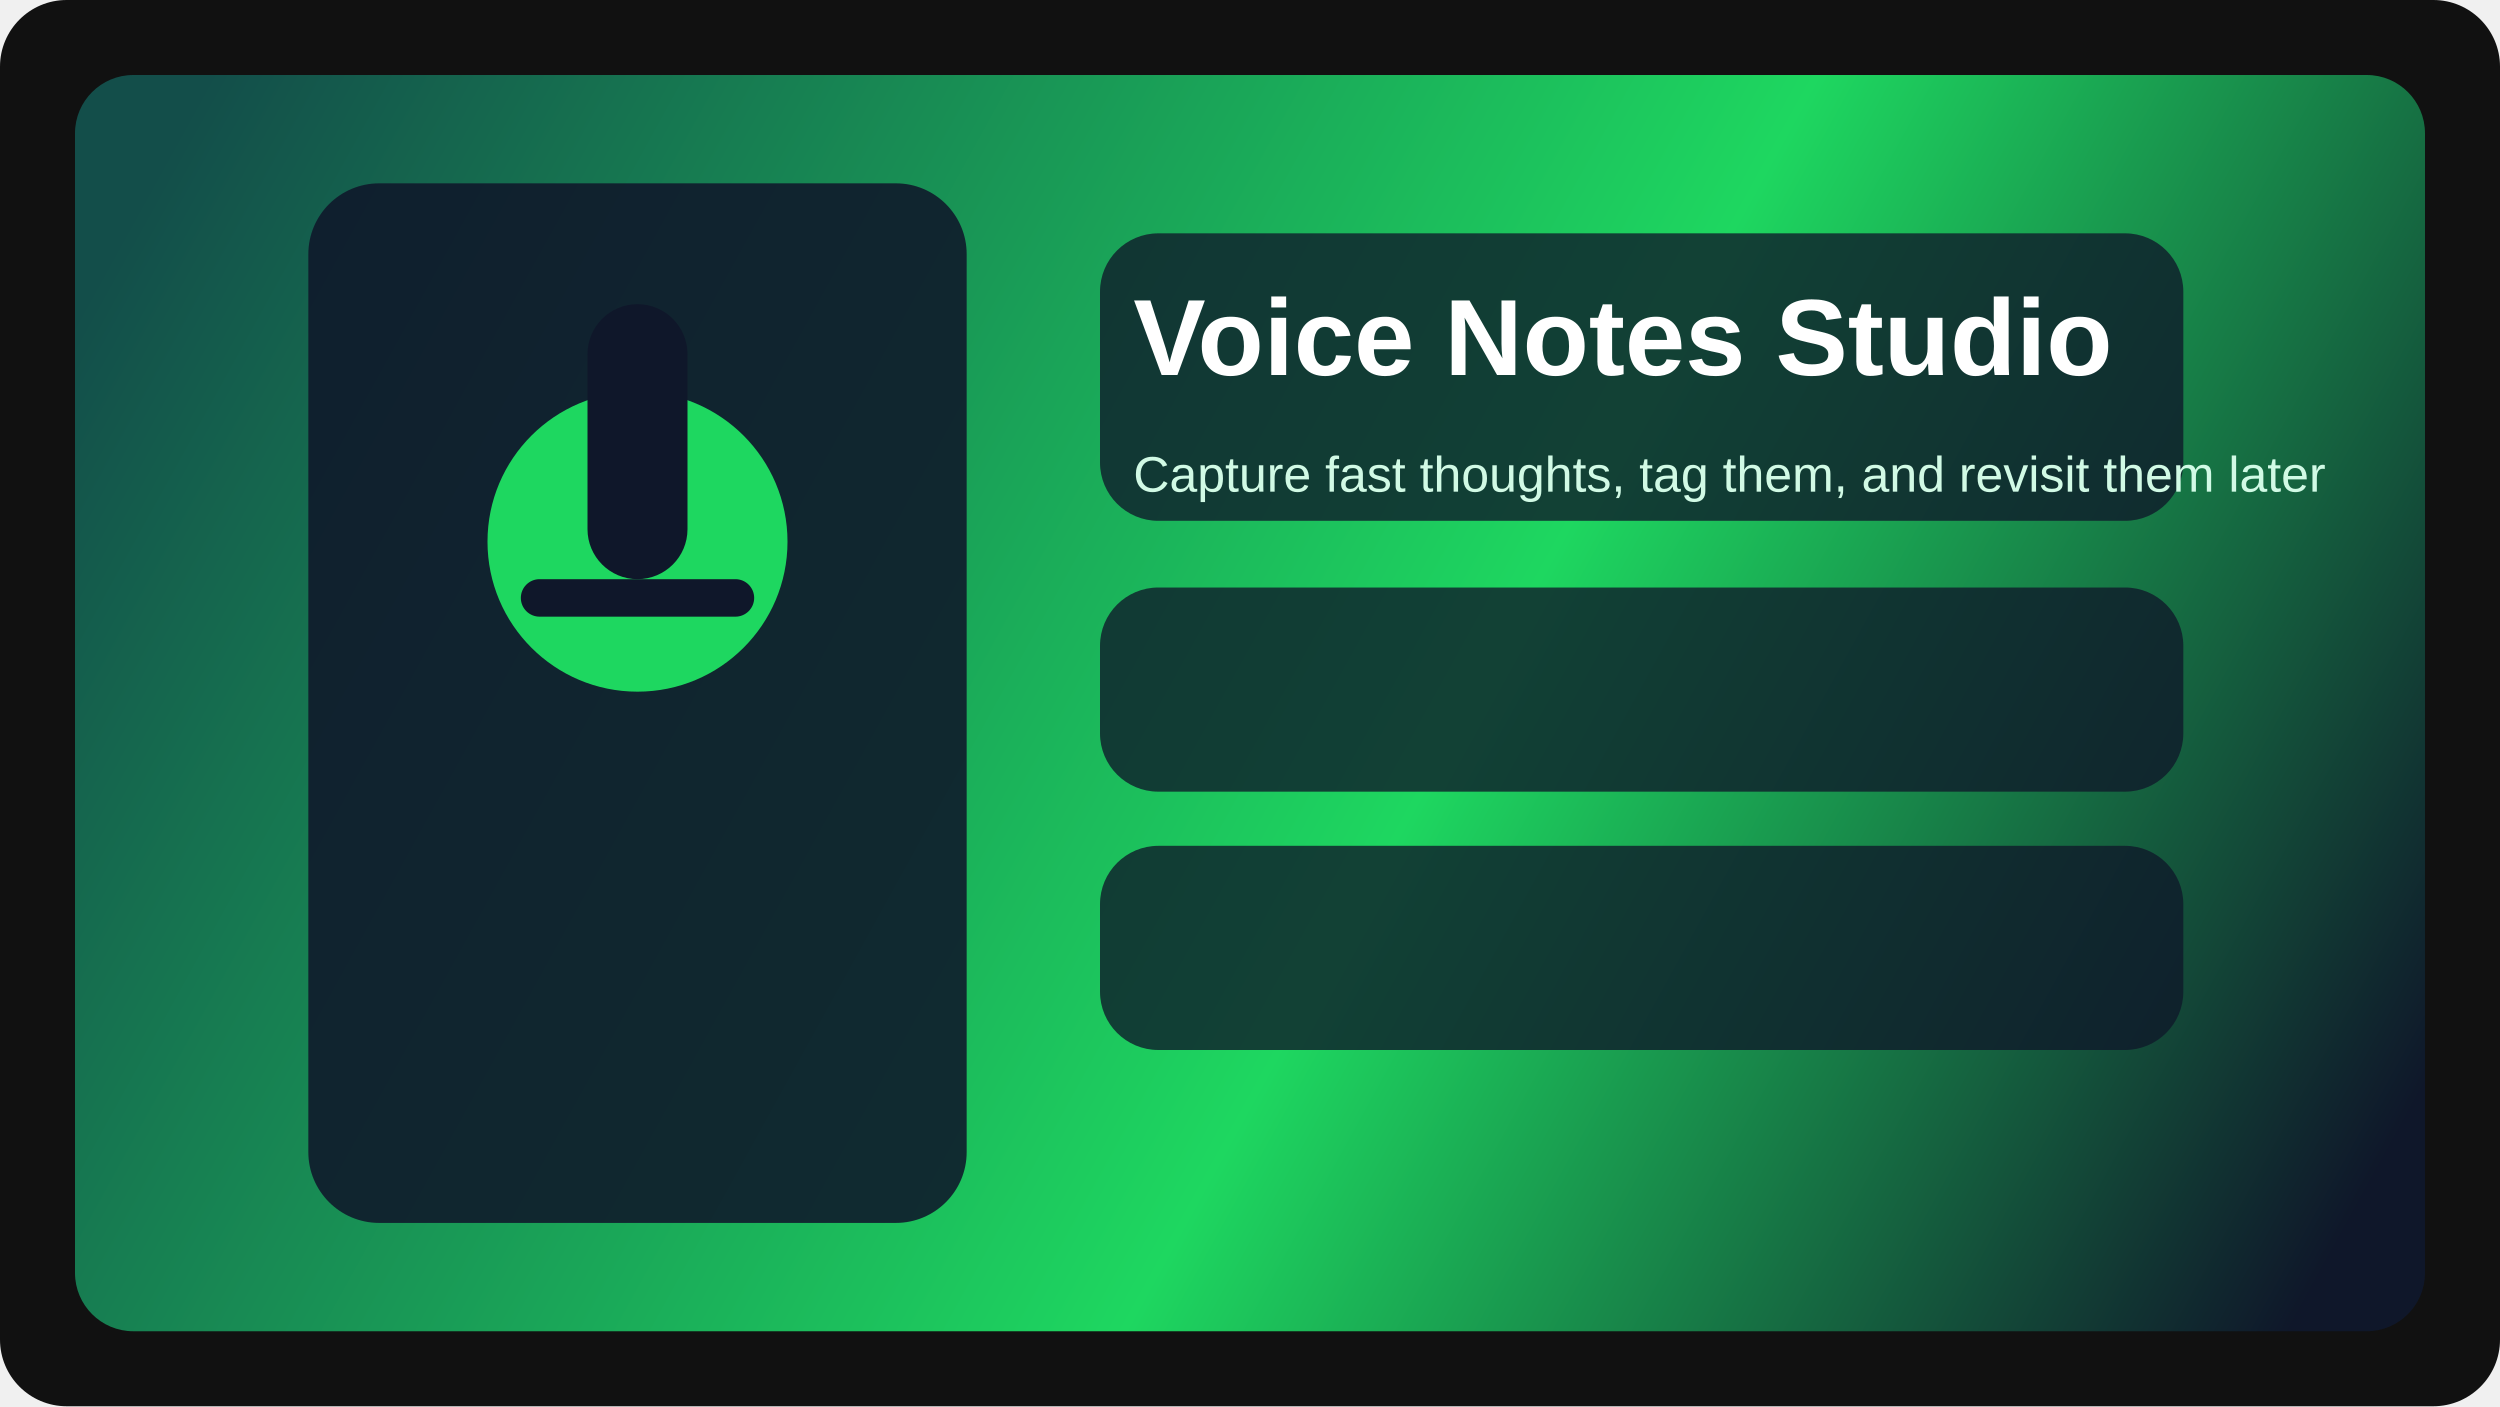
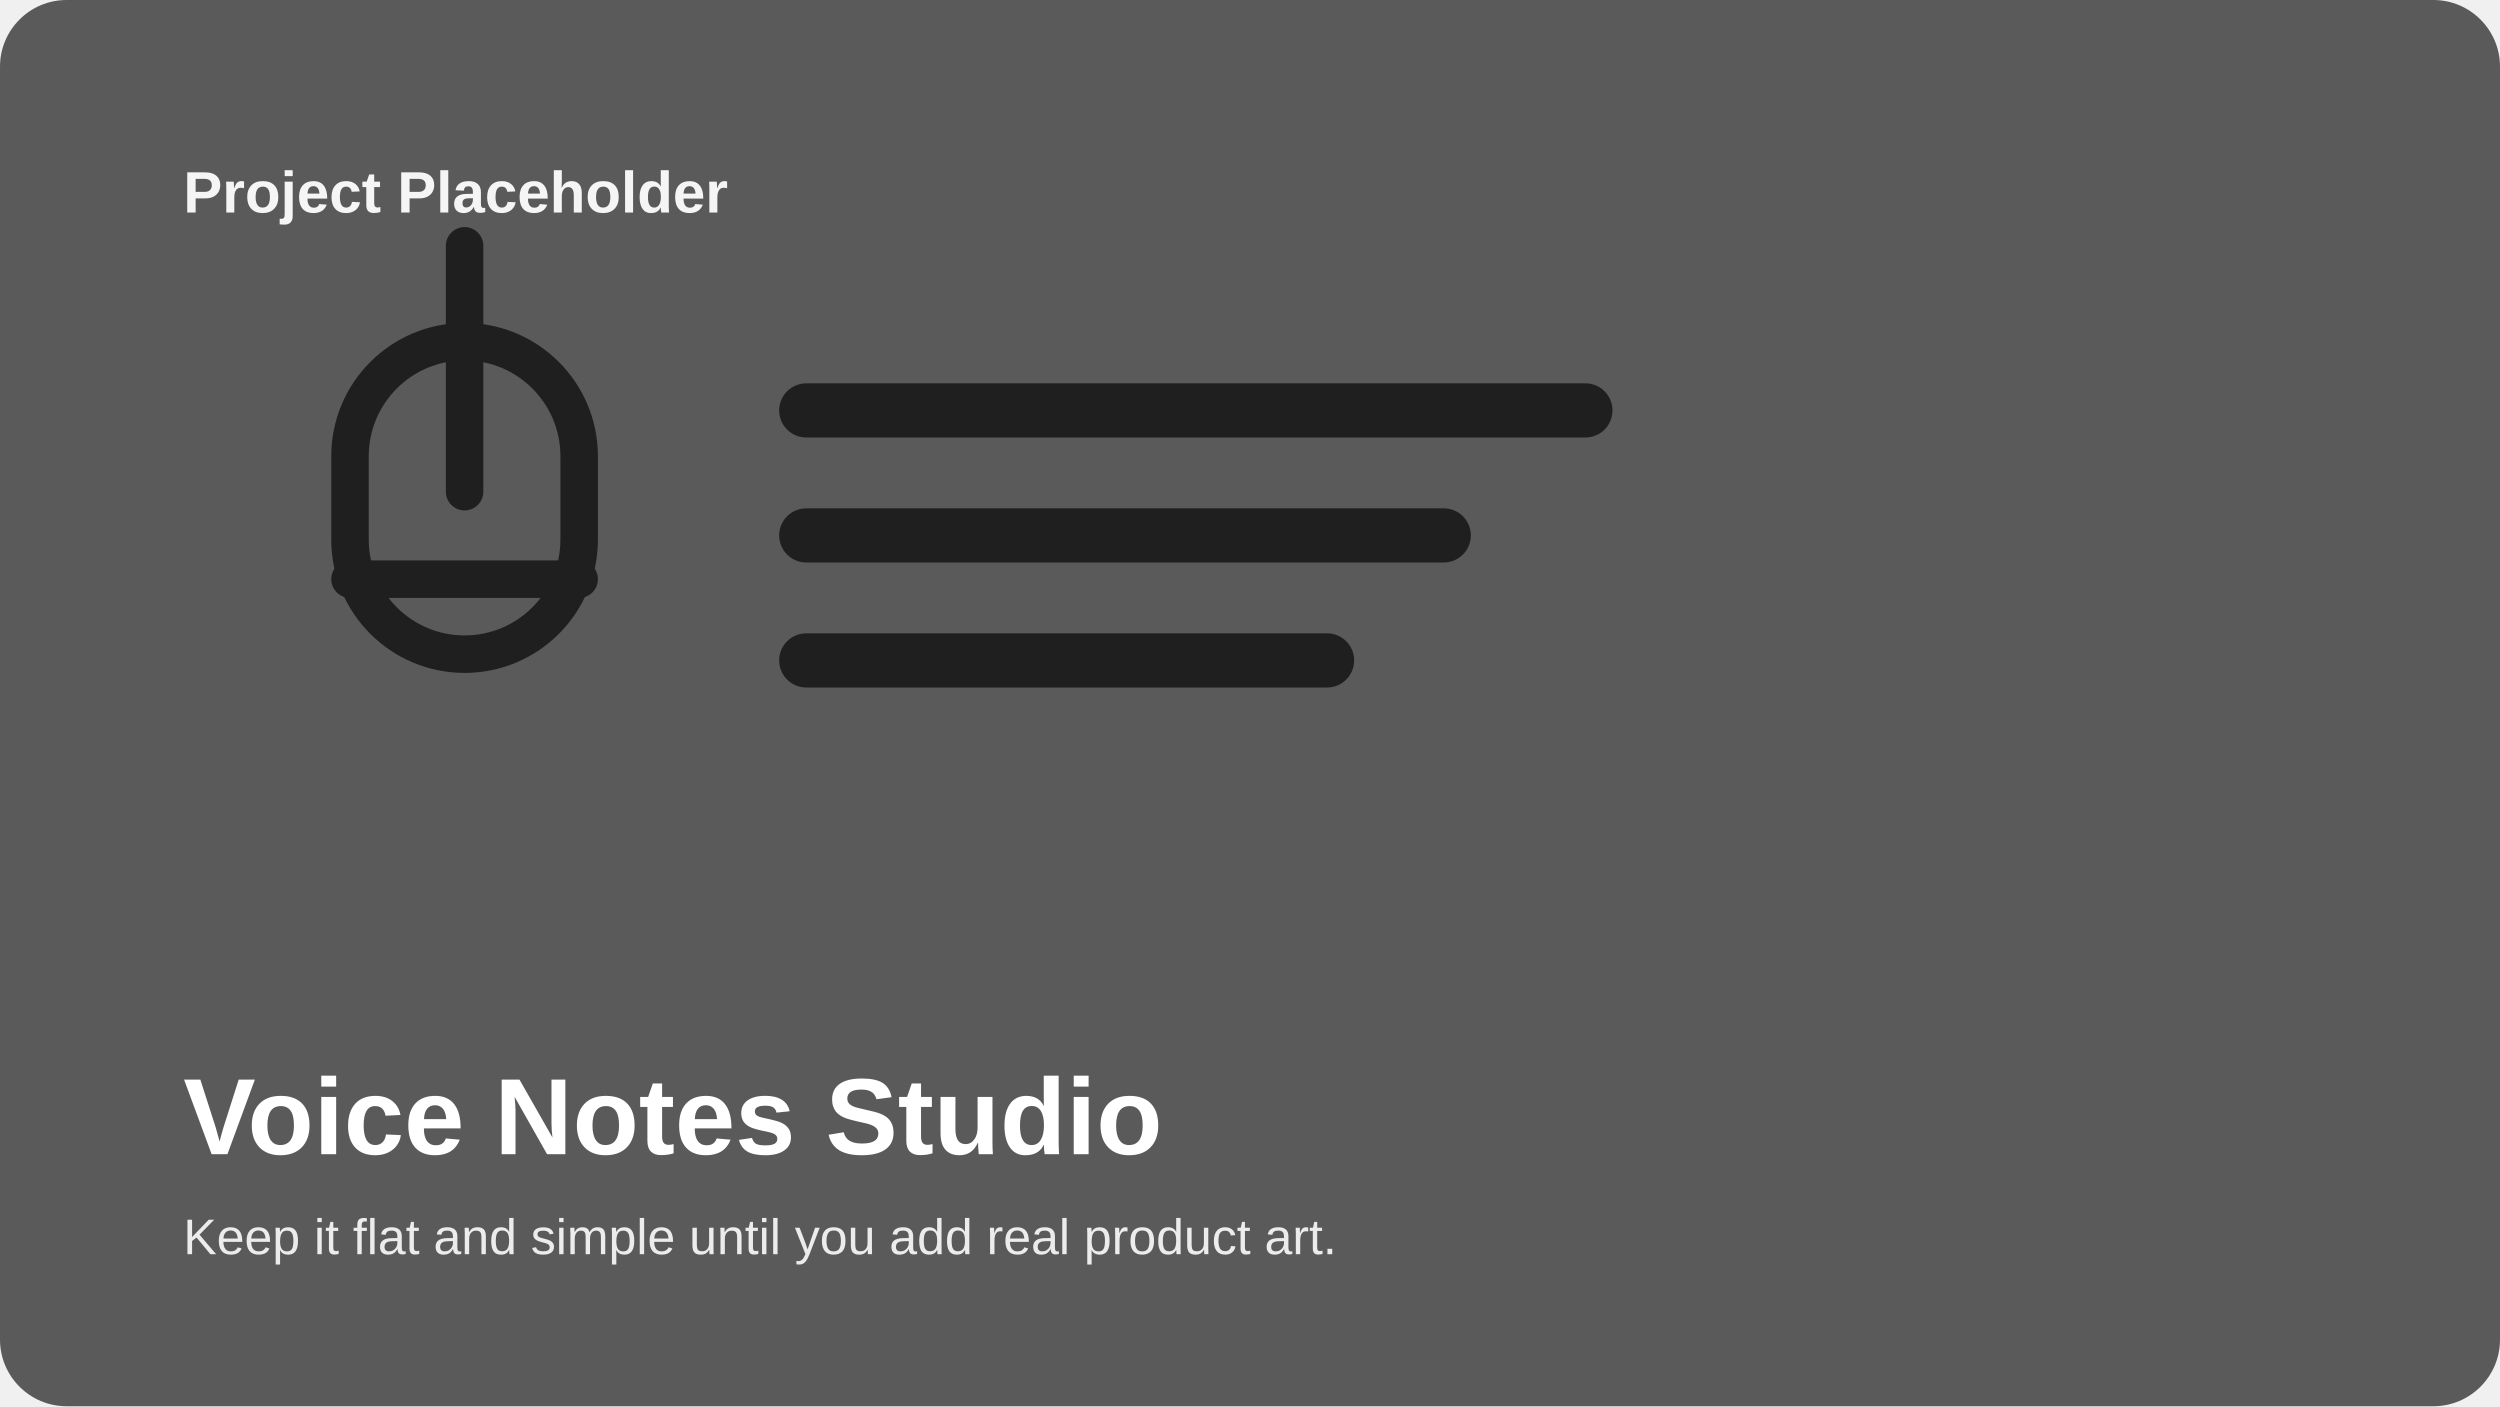
<svg xmlns="http://www.w3.org/2000/svg" width="1200" height="675" viewBox="0 0 1200 675" fill="none">
-   <rect width="1200" height="675" rx="32" fill="#111111" />
-   <rect x="36" y="36" width="1128" height="603" rx="28" fill="url(#paint0_linear)" />
-   <rect x="148" y="88" width="316" height="499" rx="34" fill="#0F172A" fill-opacity="0.88" />
-   <rect x="528" y="112" width="520" height="138" rx="28" fill="#0F172A" fill-opacity="0.78" />
-   <rect x="528" y="282" width="520" height="98" rx="28" fill="#0F172A" fill-opacity="0.78" />
-   <rect x="528" y="406" width="520" height="98" rx="28" fill="#0F172A" fill-opacity="0.78" />
-   <rect x="234" y="188" width="144" height="144" rx="72" fill="#1ED760" />
-   <rect x="282" y="146" width="48" height="132" rx="24" fill="#0F172A" />
-   <rect x="250" y="278" width="112" height="18" rx="9" fill="#0F172A" />
-   <text x="544" y="180" fill="#FFFFFF" font-family="Arial, sans-serif" font-size="52" font-weight="700">Voice Notes Studio</text>
-   <text x="544" y="236" fill="#D1FAE5" font-family="Arial, sans-serif" font-size="24">Capture fast thoughts, tag them, and revisit them later</text>
-   <defs>
-     <linearGradient id="paint0_linear" x1="92" y1="52" x2="1112" y2="615" gradientUnits="userSpaceOnUse">
-       <stop stop-color="#134E4A" />
-       <stop offset="0.58" stop-color="#1ED760" />
-       <stop offset="1" stop-color="#0F172A" />
-     </linearGradient>
-   </defs>
+   <rect width="1200" height="675" rx="32" fill="#5A5A5A" />
+   <text x="88" y="102" fill="#F5F5F5" font-family="Arial, sans-serif" font-size="28" font-weight="700">Project Placeholder</text>
+   <rect x="168" y="164" width="110" height="150" rx="55" stroke="#1F1F1F" stroke-width="18" />
+   <path d="M223 118V236" stroke="#1F1F1F" stroke-width="18" stroke-linecap="round" />
+   <path d="M168 278H278" stroke="#1F1F1F" stroke-width="18" stroke-linecap="round" />
+   <rect x="374" y="184" width="400" height="26" rx="13" fill="#1F1F1F" />
+   <rect x="374" y="244" width="332" height="26" rx="13" fill="#1F1F1F" />
+   <rect x="374" y="304" width="276" height="26" rx="13" fill="#1F1F1F" />
+   <text x="88" y="554" fill="#FFFFFF" font-family="Arial, sans-serif" font-size="52" font-weight="700">Voice Notes Studio</text>
+   <text x="88" y="602" fill="#ECECEC" font-family="Arial, sans-serif" font-size="24">Keep it flat and simple until you add real product art.</text>
</svg>
